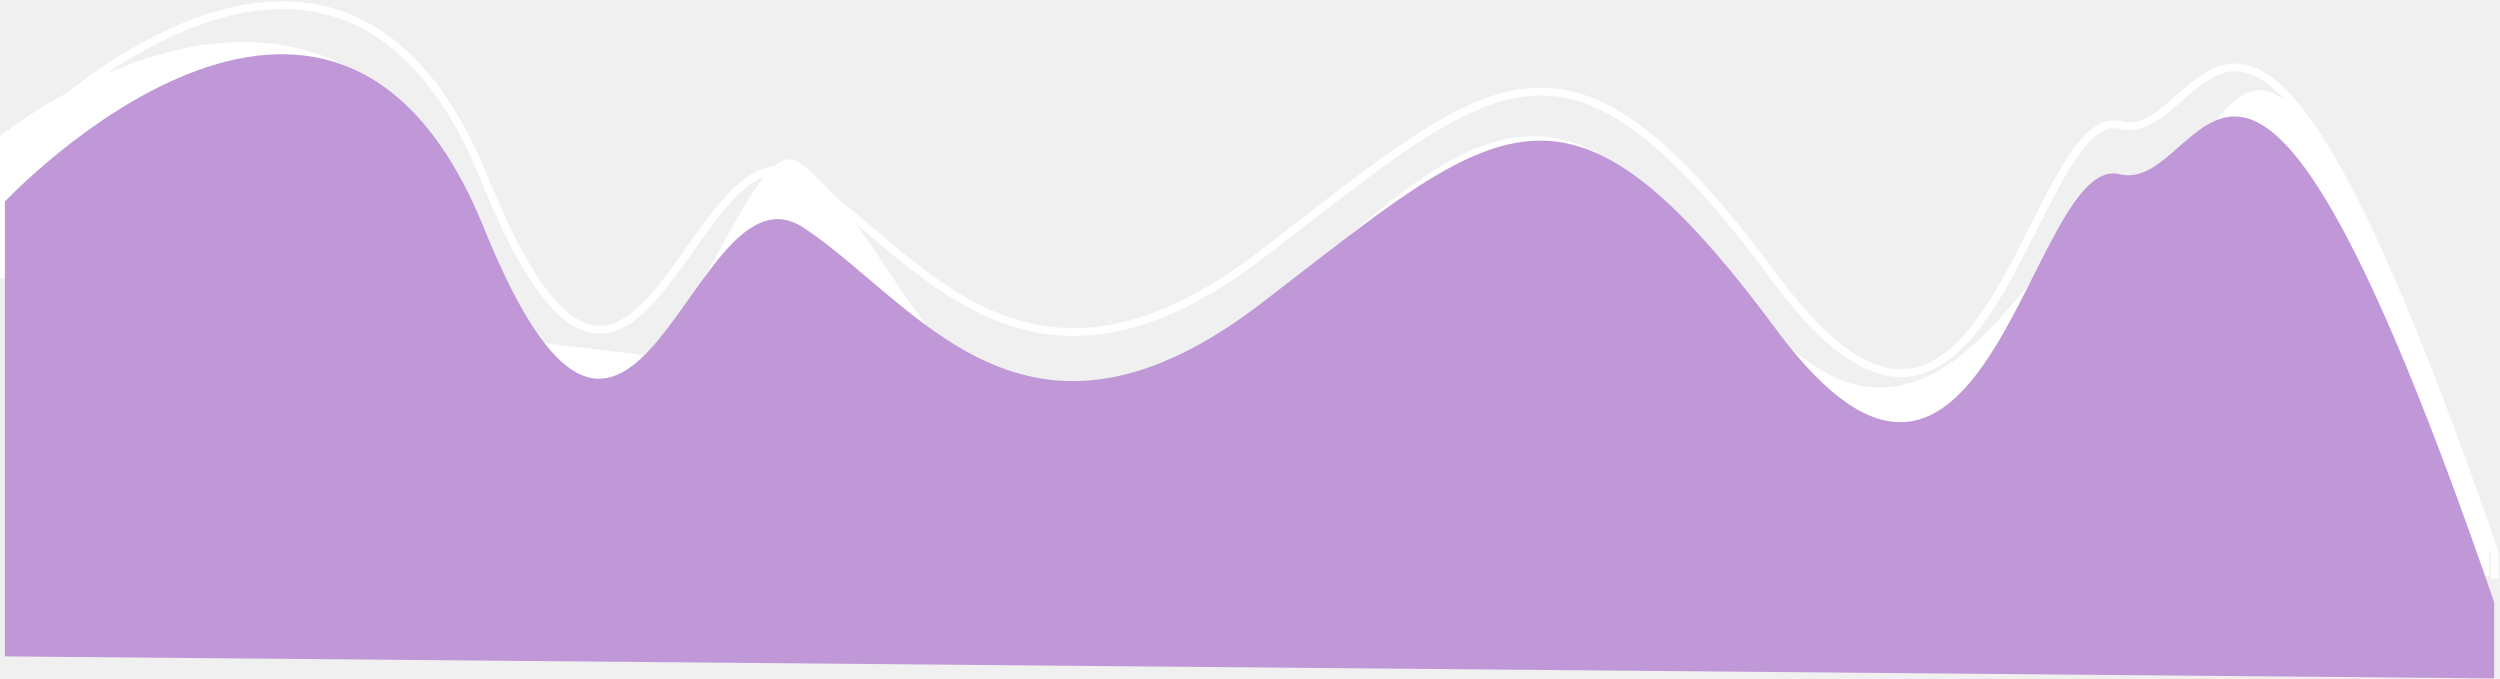
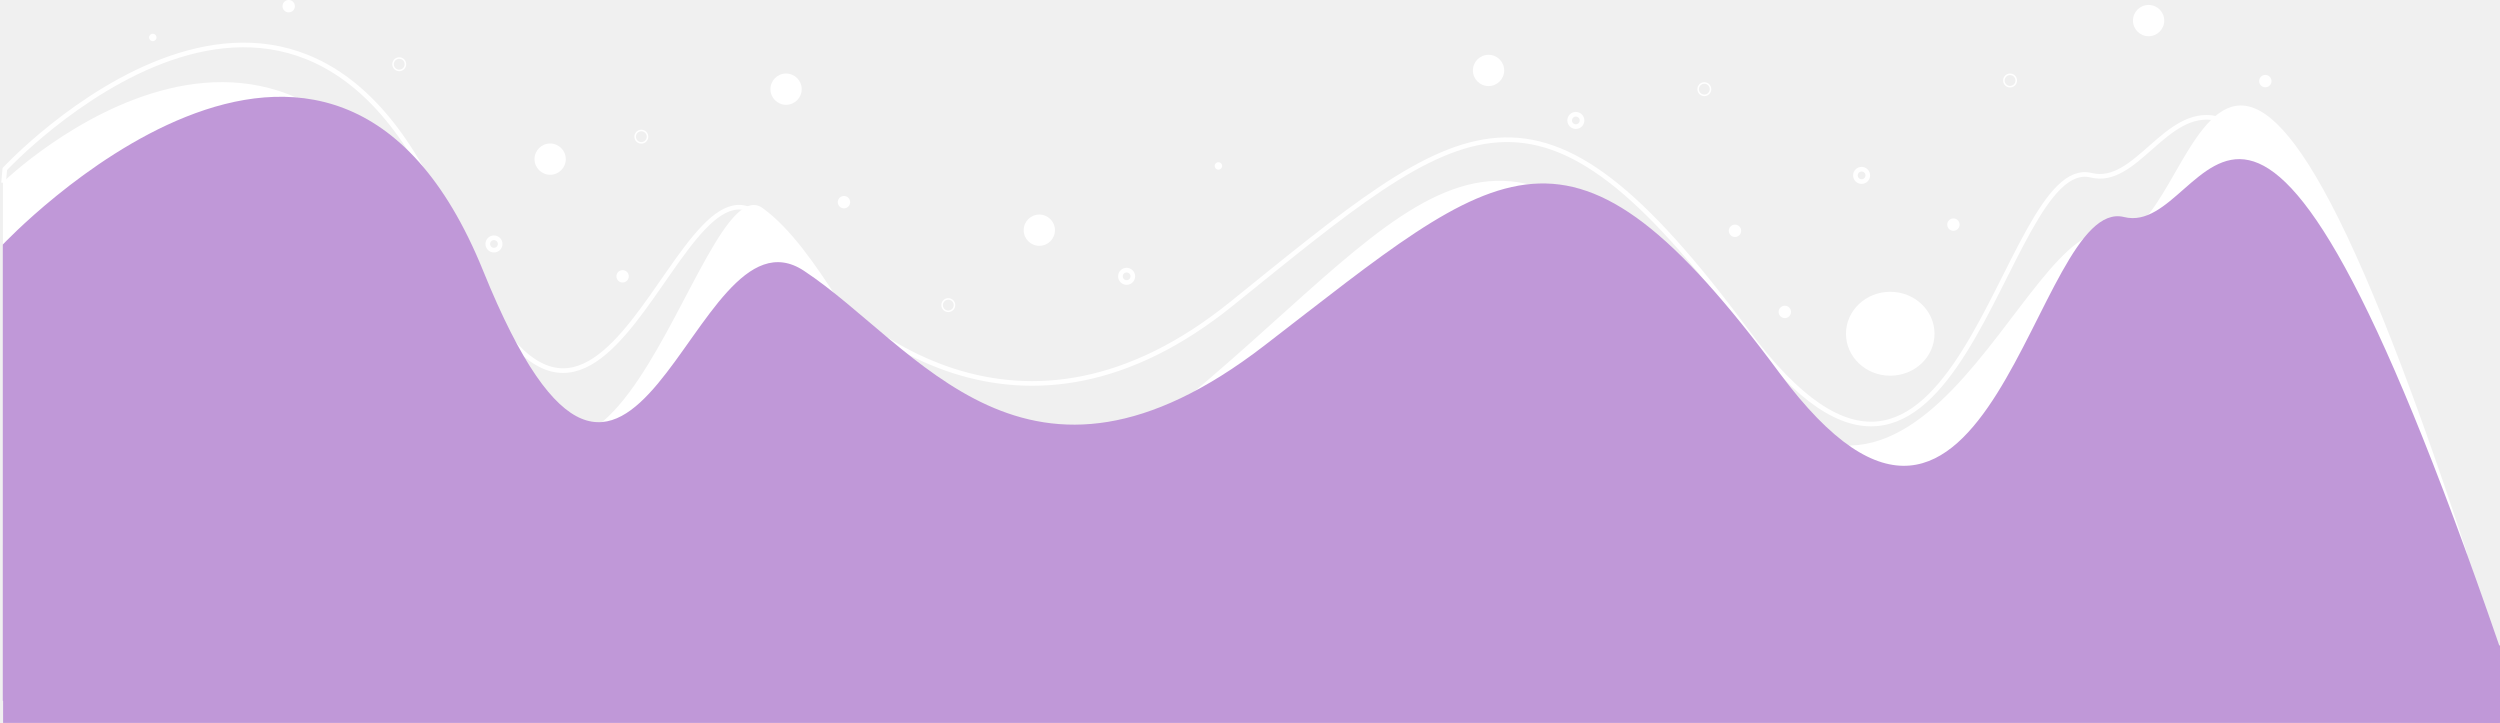
- <svg xmlns="http://www.w3.org/2000/svg" width="965" height="262" viewBox="0 0 965 262" fill="none">
-   <path d="M0 107.295V52.554C0 52.554 129.172 -51.648 187.755 92.89C246.339 237.428 282.833 44.87 308.283 62.638C351.212 92.602 372.149 208.616 463.866 138.028C555.582 67.439 588.715 1.173 669.868 110.657C751.02 220.141 792.797 63.118 827.371 71.761C861.945 80.405 861.945 -80.027 960.864 207.175V222.35" fill="white" />
-   <path d="M1.881 253.364V77.806C1.881 77.806 128.172 -56.648 186.755 87.89C245.338 232.428 266.467 59.078 310.164 87.89C353.862 116.701 395.639 187.29 487.355 116.701C579.072 46.113 604.522 17.782 685.675 127.266C766.827 236.749 783.634 58.598 818.208 67.242C852.781 75.885 863.826 -54.775 962.745 232.428V261.863" fill="#C098D8" />
-   <path d="M2.121 66.417V58.878C2.121 58.878 128.412 -75.576 186.995 68.962C245.579 213.5 266.707 40.15 310.405 68.962C354.102 97.773 395.879 168.362 487.595 97.773C579.312 27.185 604.762 -1.146 685.915 108.338C767.067 217.821 783.874 39.67 818.448 48.314C853.022 56.957 864.066 -73.703 962.986 213.5V223.392" stroke="white" stroke-width="3" stroke-miterlimit="10" />
+ <svg xmlns="http://www.w3.org/2000/svg" width="1615" height="467" viewBox="0 0 1615 467" fill="none">
+   <path d="M2.3 118.1L3.1 109.2C3.1 109.2 192.5 -94.7 290.9 147.9C389.3 390.5 439.2 64.5 498.1 147.9C549.2 220.3 662.1 303.9 795.5 196.3C946.7 74.3 992.2 30.2 1128.4 214C1264.6 397.8 1292.8 98.7 1350.9 113.2C1408.9 127.7 1427.5 -91.6 1593.5 390.5V407.1" stroke="white" stroke-width="3" stroke-miterlimit="10" />
+   <path d="M319.1 161.6C321.309 161.6 323.1 159.809 323.1 157.6C323.1 155.391 321.309 153.6 319.1 153.6C316.891 153.6 315.1 155.391 315.1 157.6C315.1 159.809 316.891 161.6 319.1 161.6Z" stroke="white" stroke-width="3" stroke-miterlimit="10" />
+   <path d="M727.8 182.5C730.009 182.5 731.8 180.709 731.8 178.5C731.8 176.291 730.009 174.5 727.8 174.5C725.591 174.5 723.8 176.291 723.8 178.5C723.8 180.709 725.591 182.5 727.8 182.5Z" stroke="white" stroke-width="3" stroke-miterlimit="10" />
+   <path d="M1202.6 117.3C1204.81 117.3 1206.6 115.509 1206.6 113.3C1206.6 111.091 1204.81 109.3 1202.6 109.3C1200.39 109.3 1198.6 111.091 1198.6 113.3C1198.6 115.509 1200.39 117.3 1202.6 117.3Z" stroke="white" stroke-width="3" stroke-miterlimit="10" />
+   <path d="M1018 81.8C1020.21 81.8 1022 80.009 1022 77.8C1022 75.591 1020.21 73.8 1018 73.8C1015.79 73.8 1014 75.591 1014 77.8C1014 80.009 1015.79 81.8 1018 81.8Z" stroke="white" stroke-width="3" stroke-miterlimit="10" />
+   <path d="M414.3 92.3C416.509 92.3 418.3 90.509 418.3 88.3C418.3 86.091 416.509 84.3 414.3 84.3C412.091 84.3 410.3 86.091 410.3 88.3C410.3 90.509 412.091 92.3 414.3 92.3Z" stroke="white" stroke-miterlimit="10" />
+   <path d="M257.9 45.5C260.109 45.5 261.9 43.709 261.9 41.5C261.9 39.291 260.109 37.5 257.9 37.5C255.691 37.5 253.9 39.291 253.9 41.5C253.9 43.709 255.691 45.5 257.9 45.5Z" stroke="white" stroke-miterlimit="10" />
+   <path d="M612.6 201.1C614.809 201.1 616.6 199.309 616.6 197.1C616.6 194.891 614.809 193.1 612.6 193.1C610.391 193.1 608.6 194.891 608.6 197.1C608.6 199.309 610.391 201.1 612.6 201.1Z" stroke="white" stroke-miterlimit="10" />
+   <path d="M1101 61.6C1103.21 61.6 1105 59.809 1105 57.6C1105 55.391 1103.21 53.6 1101 53.6C1098.79 53.6 1097 55.391 1097 57.6C1097 59.809 1098.79 61.6 1101 61.6Z" stroke="white" stroke-miterlimit="10" />
+   <path d="M1298.5 56C1300.71 56 1302.5 54.209 1302.5 52C1302.5 49.791 1300.71 48 1298.5 48C1296.29 48 1294.5 49.791 1294.5 52C1294.5 54.209 1296.29 56 1298.5 56Z" stroke="white" stroke-miterlimit="10" />
+   <path d="M402.2 182.5C404.409 182.5 406.2 180.709 406.2 178.5C406.2 176.291 404.409 174.5 402.2 174.5C399.991 174.5 398.2 176.291 398.2 178.5C398.2 180.709 399.991 182.5 402.2 182.5Z" fill="white" />
+   <path d="M186.5 8C188.709 8 190.5 6.209 190.5 4C190.5 1.791 188.709 0 186.5 0C184.291 0 182.5 1.791 182.5 4C182.5 6.209 184.291 8 186.5 8Z" fill="white" />
+   <path d="M545.2 134.6C547.409 134.6 549.2 132.809 549.2 130.6C549.2 128.391 547.409 126.6 545.2 126.6C542.991 126.6 541.2 128.391 541.2 130.6C541.2 132.809 542.991 134.6 545.2 134.6Z" fill="white" />
+   <path d="M1153 205.5C1155.21 205.5 1157 203.709 1157 201.5C1157 199.291 1155.21 197.5 1153 197.5C1150.79 197.5 1149 199.291 1149 201.5C1149 203.709 1150.79 205.5 1153 205.5Z" fill="white" />
+   <path d="M1120.8 153.1C1123.01 153.1 1124.8 151.309 1124.8 149.1C1124.8 146.891 1123.01 145.1 1120.8 145.1C1118.59 145.1 1116.8 146.891 1116.8 149.1C1116.8 151.309 1118.59 153.1 1120.8 153.1Z" fill="white" />
+   <path d="M1261.9 149.1C1264.11 149.1 1265.9 147.309 1265.9 145.1C1265.9 142.891 1264.11 141.1 1261.9 141.1C1259.69 141.1 1257.9 142.891 1257.9 145.1C1257.9 147.309 1259.69 149.1 1261.9 149.1Z" fill="white" />
+   <path d="M1463.4 56.4C1465.61 56.4 1467.4 54.609 1467.4 52.4C1467.4 50.191 1465.61 48.4 1463.4 48.4C1461.19 48.4 1459.4 50.191 1459.4 52.4C1459.4 54.609 1461.19 56.4 1463.4 56.4Z" fill="white" />
+   <path d="M98.7 26.6C100.026 26.6 101.1 25.526 101.1 24.2C101.1 22.875 100.026 21.8 98.7 21.8C97.375 21.8 96.3 22.875 96.3 24.2C96.3 25.526 97.375 26.6 98.7 26.6Z" fill="white" />
+   <path d="M355.4 112.9C360.978 112.9 365.5 108.378 365.5 102.8C365.5 97.222 360.978 92.7 355.4 92.7C349.822 92.7 345.3 97.222 345.3 102.8C345.3 108.378 349.822 112.9 355.4 112.9Z" fill="white" />
+   <path d="M507.8 67.7C513.378 67.7 517.9 63.178 517.9 57.6C517.9 52.022 513.378 47.5 507.8 47.5C502.222 47.5 497.7 52.022 497.7 57.6C497.7 63.178 502.222 67.7 507.8 67.7Z" fill="white" />
+   <path d="M671.4 158.8C676.978 158.8 681.5 154.278 681.5 148.7C681.5 143.122 676.978 138.6 671.4 138.6C665.822 138.6 661.3 143.122 661.3 148.7C661.3 154.278 665.822 158.8 671.4 158.8Z" fill="white" />
+   <path d="M961.6 55.6C967.178 55.6 971.7 51.078 971.7 45.5C971.7 39.922 967.178 35.4 961.6 35.4C956.022 35.4 951.5 39.922 951.5 45.5C951.5 51.078 956.022 55.6 961.6 55.6Z" fill="white" />
+   <path d="M1388 23.4C1393.58 23.4 1398.1 18.878 1398.1 13.3C1398.1 7.722 1393.58 3.2 1388 3.2C1382.42 3.2 1377.9 7.722 1377.9 13.3C1377.9 18.878 1382.42 23.4 1388 23.4Z" fill="white" />
+   <path d="M1221.1 242.7C1236.9 242.7 1249.7 230.567 1249.7 215.6C1249.7 200.633 1236.9 188.5 1221.1 188.5C1205.3 188.5 1192.5 200.633 1192.5 215.6C1192.5 230.567 1205.3 242.7 1221.1 242.7Z" fill="white" />
+   <path d="M787.1 109.6C788.426 109.6 789.5 108.525 789.5 107.2C789.5 105.875 788.426 104.8 787.1 104.8C785.775 104.8 784.7 105.875 784.7 107.2C784.7 108.525 785.775 109.6 787.1 109.6Z" fill="white" />
+   <path d="M1.9 215.2V117.7C1.9 117.7 192.1 -66.9 290.5 187.8C388.9 442.5 450.1 103.2 492.8 134.5C564.8 187.3 600 391.8 754 267.4C908 143 963.6 26.2 1099.8 219.2C1236 412.2 1306.2 135.4 1364.2 150.6C1422.2 165.8 1427.9 -148.2 1593.9 357.9L1573.7 358.7L1.9 352.3V215.2Z" fill="white" />
+   <path d="M1.8 452.7V158C1.8 158 213.8 -67.7 312.1 174.9C410.4 417.5 445.9 126.5 519.3 174.9C592.7 223.3 662.8 341.8 816.7 223.3C970.6 104.8 1013.4 57.2 1149.6 241C1285.8 424.8 1314 125.7 1372.1 140.2C1430.1 154.7 1448.7 -64.6 1614.7 417.5V467" fill="#C098D8" />
+   <rect x="2" y="417" width="1613" height="50" fill="#C098D8" />
</svg>
